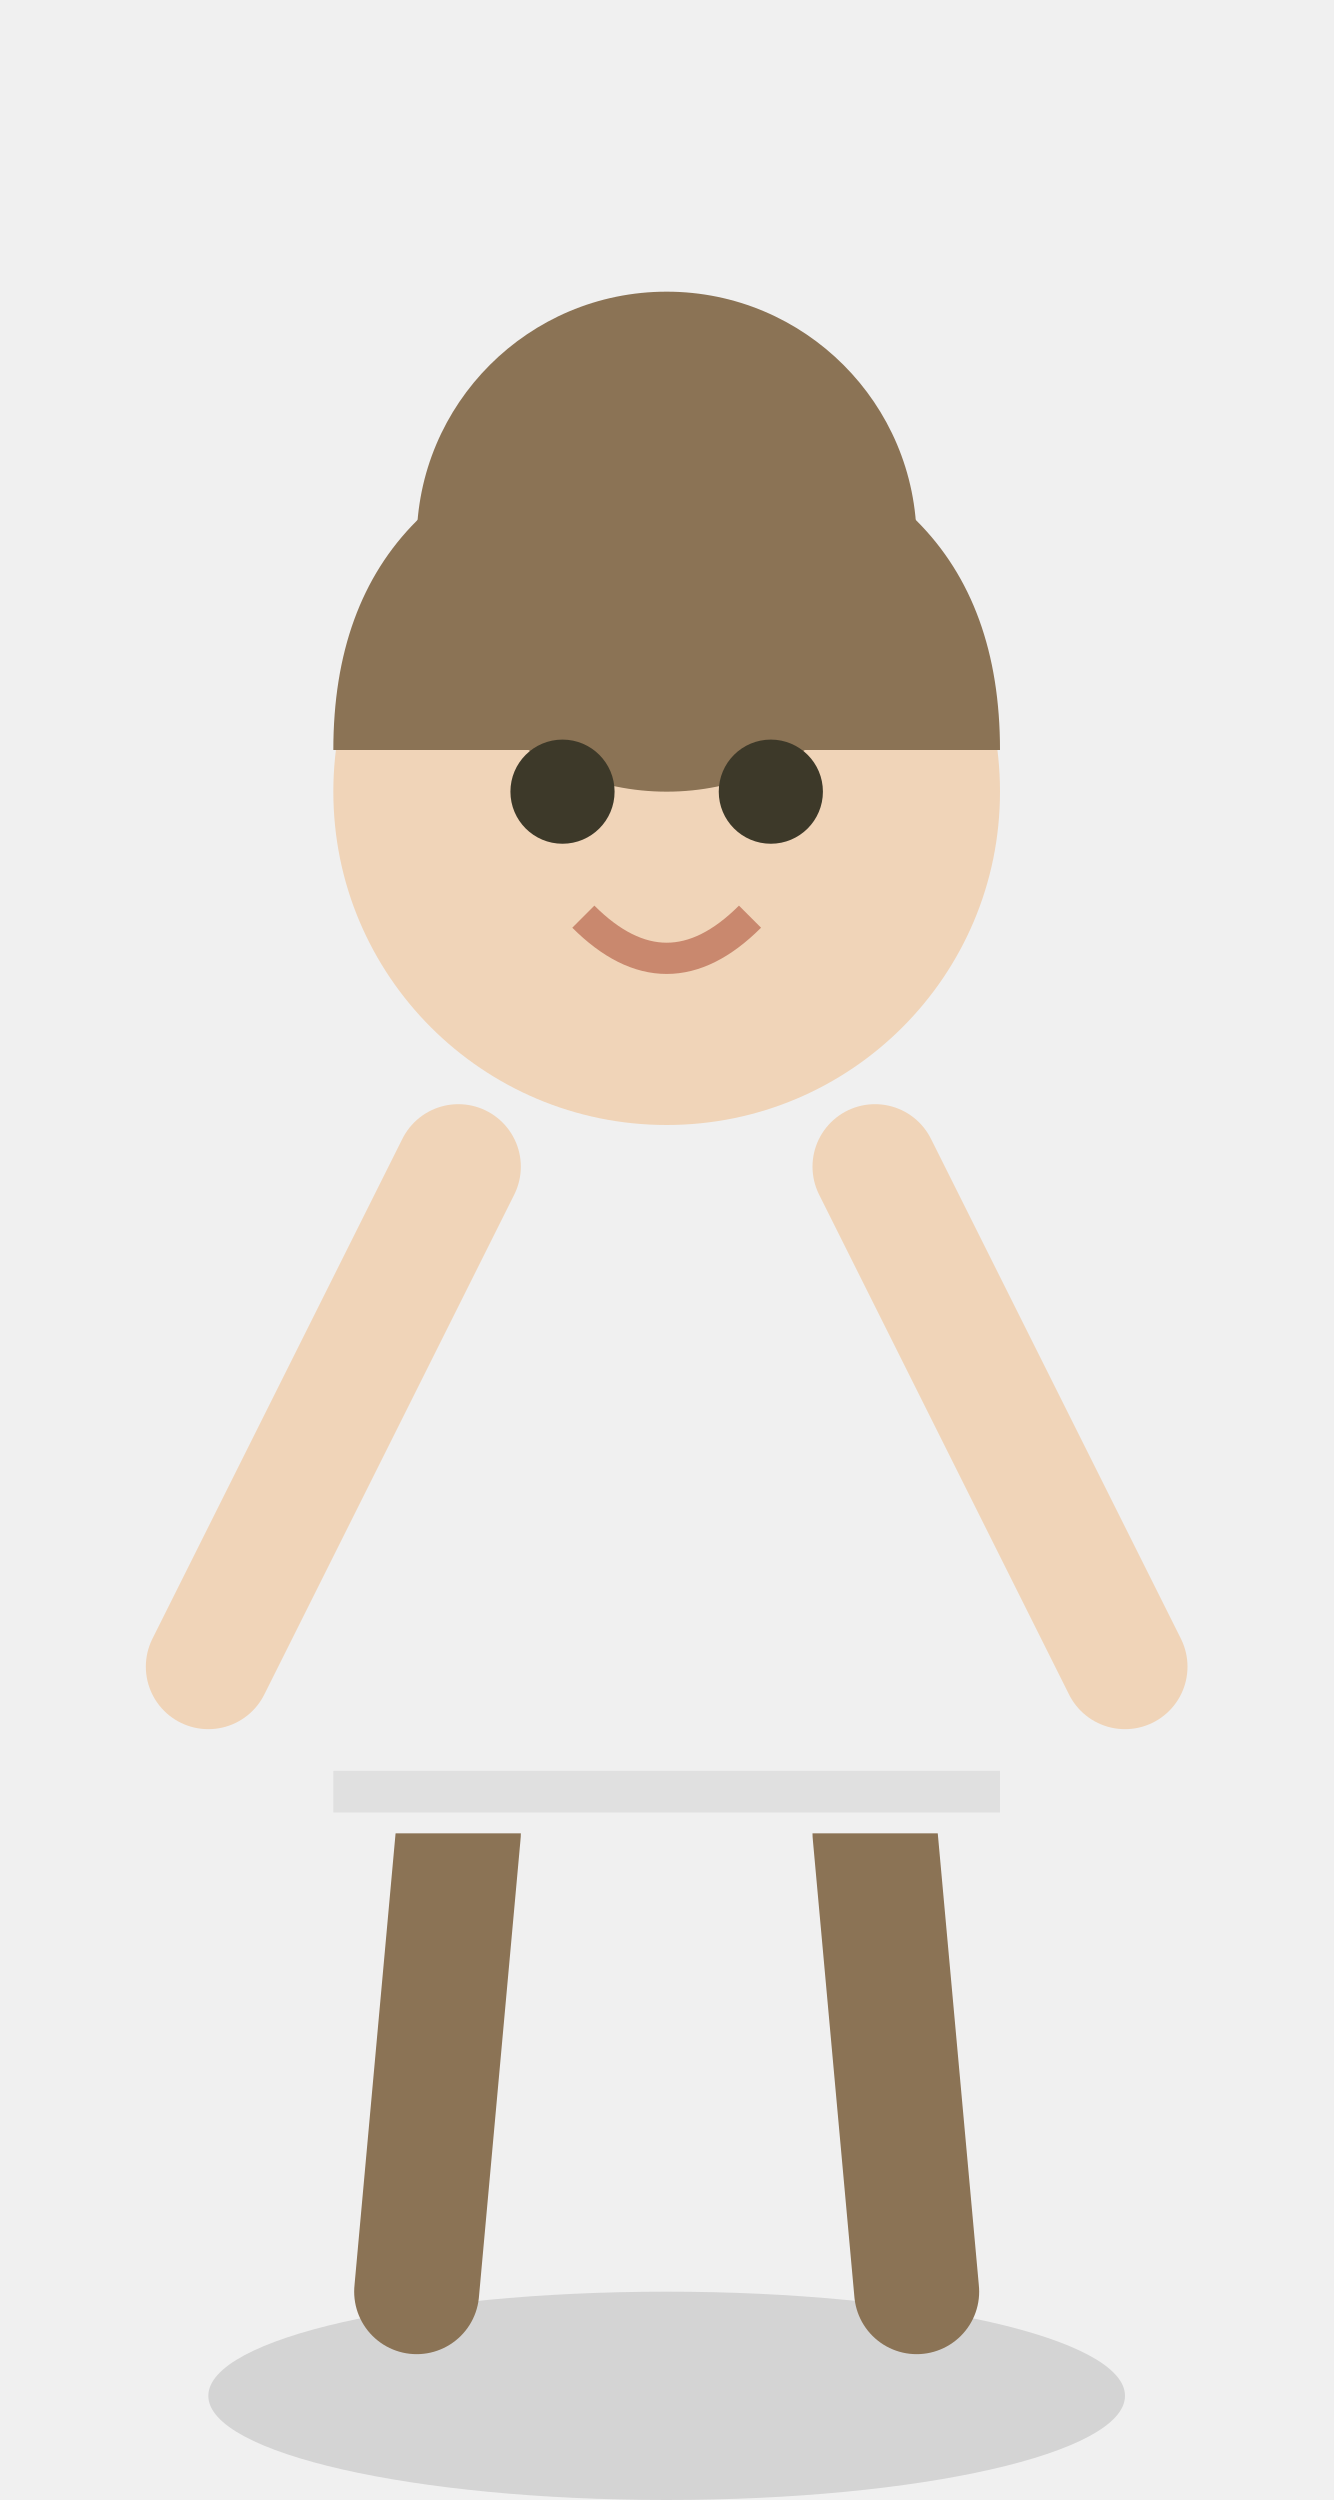
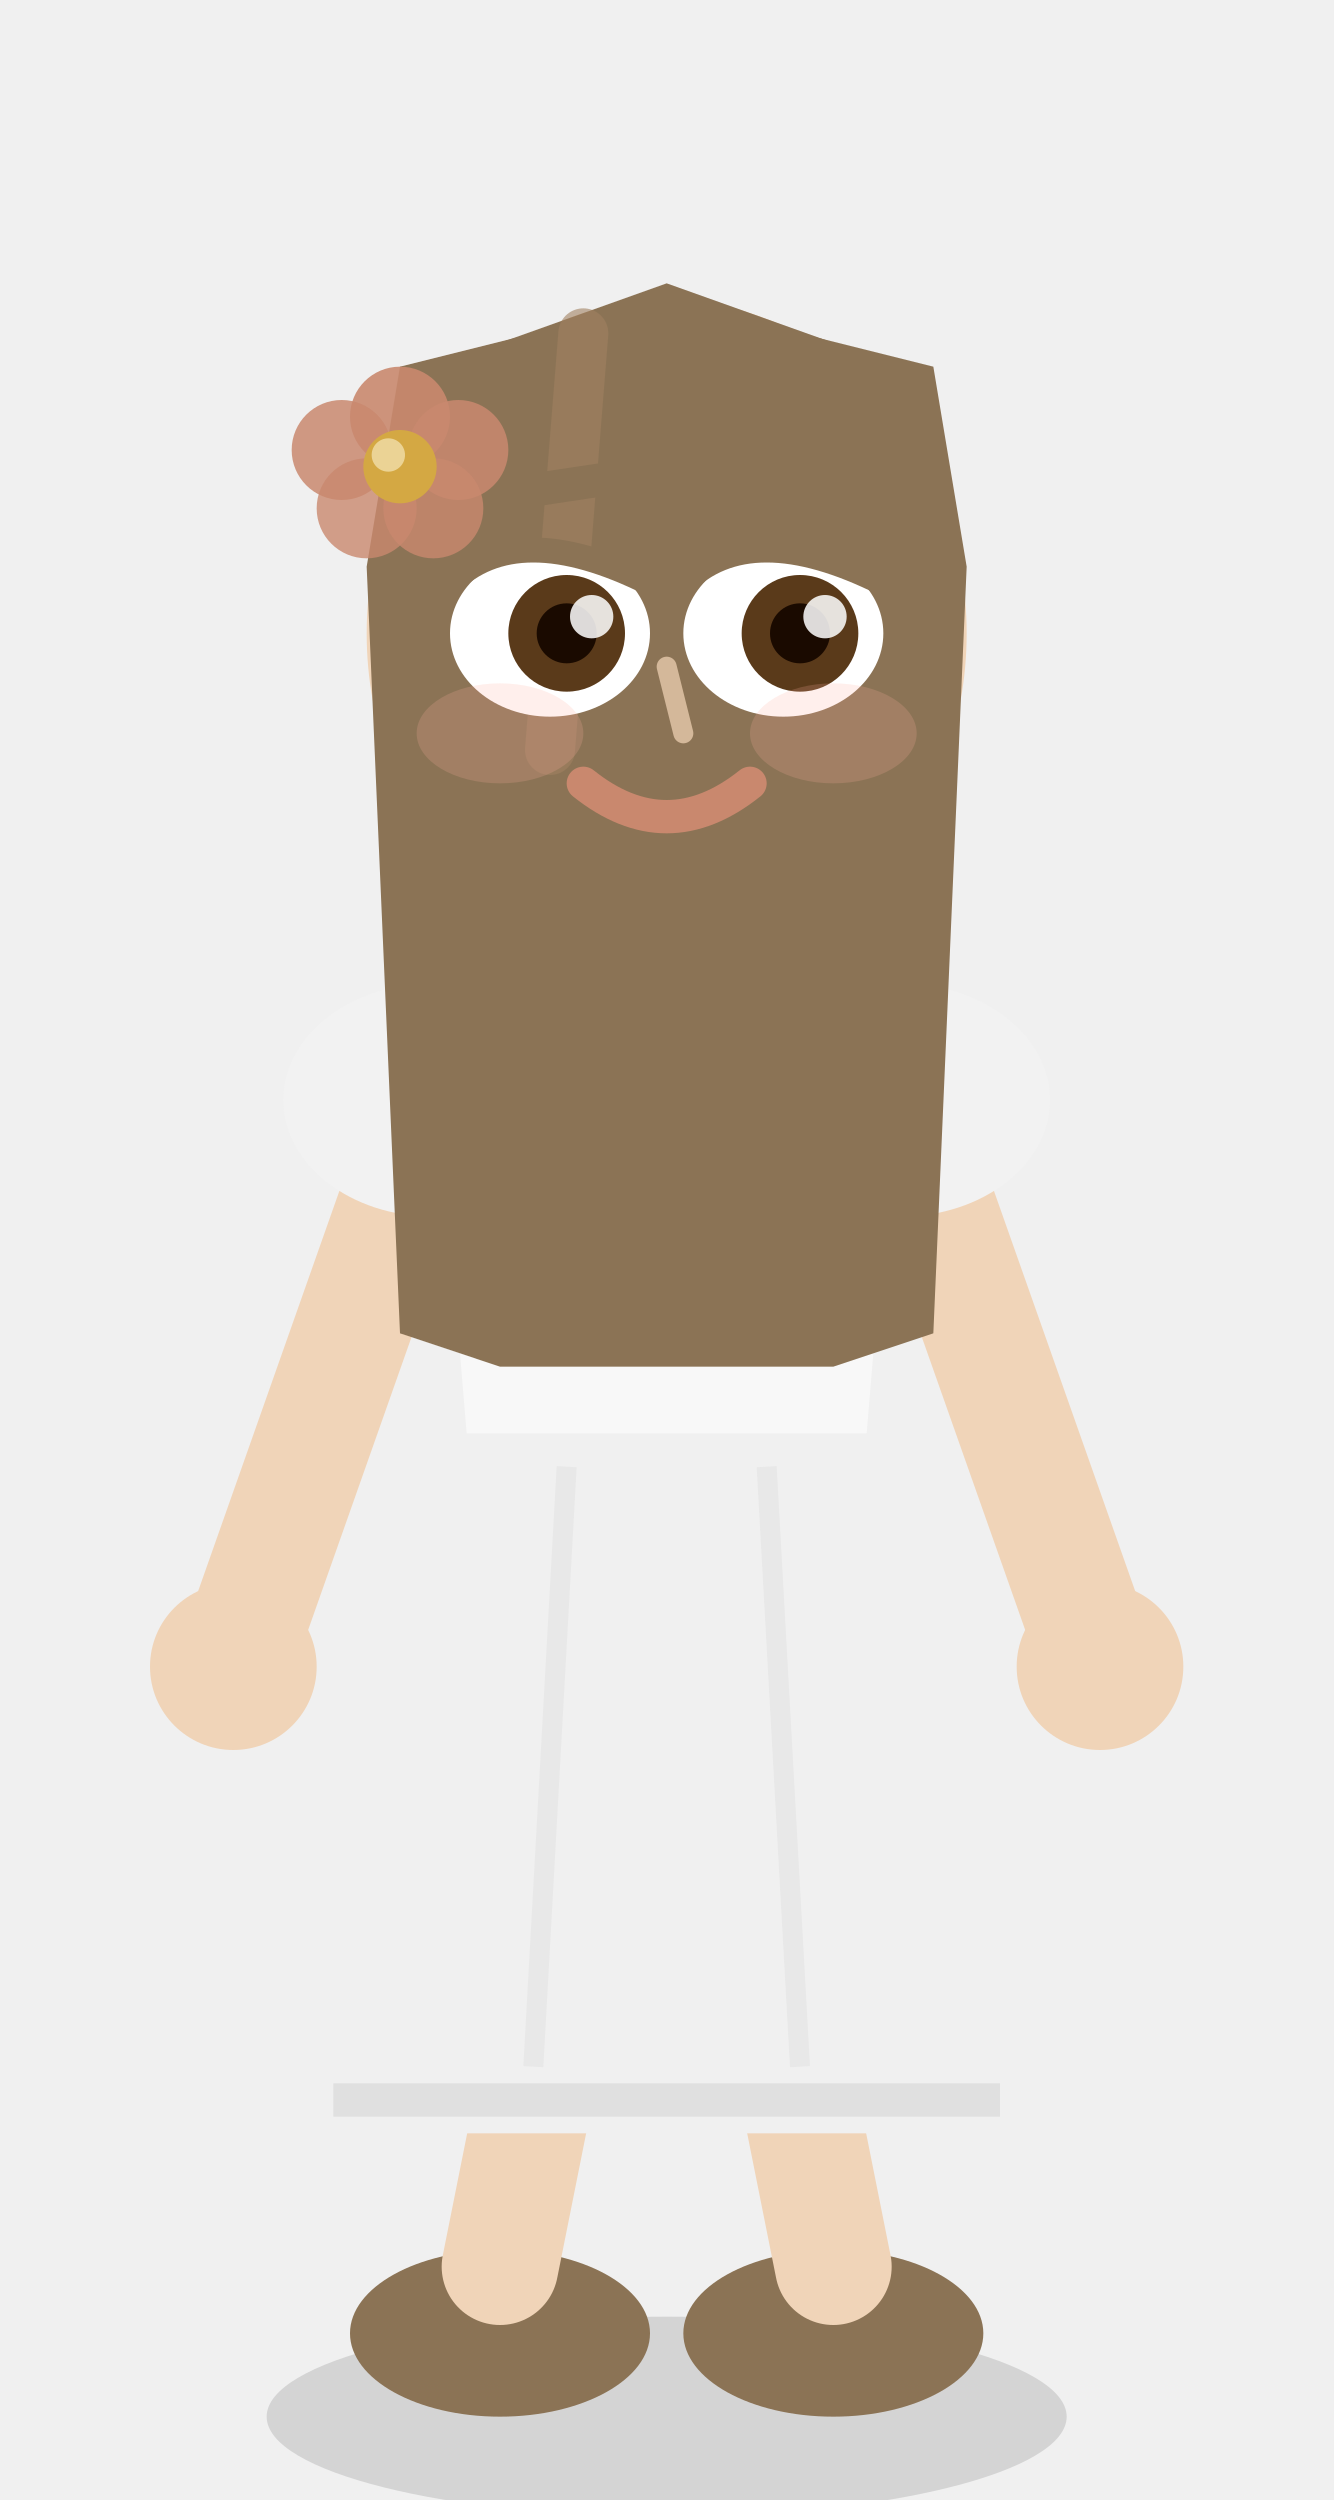
- <svg xmlns="http://www.w3.org/2000/svg" viewBox="0 0 64 120">
-   <ellipse cx="32" cy="115" rx="22" ry="5" fill="black" opacity="0.12" />
-   <line x1="22" y1="88" x2="20" y2="110" stroke="#8b7355" stroke-width="6" stroke-linecap="round" />
-   <line x1="42" y1="88" x2="44" y2="110" stroke="#8b7355" stroke-width="6" stroke-linecap="round" />
-   <polygon points="14,88 22,52 42,52 50,88" fill="#f0f0f0" />
-   <line x1="16" y1="86" x2="48" y2="86" stroke="#e0e0e0" stroke-width="2" />
-   <line x1="22" y1="56" x2="10" y2="80" stroke="#f0d4b8" stroke-width="6" stroke-linecap="round" />
-   <line x1="42" y1="56" x2="54" y2="80" stroke="#f0d4b8" stroke-width="6" stroke-linecap="round" />
-   <circle cx="32" cy="38" r="16" fill="#f0d4b8" />
-   <path d="M16,36 Q16,22 32,20 Q48,22 48,36" fill="#8b7355" />
-   <circle cx="32" cy="26" r="12" fill="#8b7355" />
-   <circle cx="27" cy="38" r="2.5" fill="#3d3929" />
-   <circle cx="37" cy="38" r="2.5" fill="#3d3929" />
-   <path d="M28,44 Q32,48 36,44" stroke="#c9886e" stroke-width="1.5" fill="none" />
+ <svg xmlns="http://www.w3.org/2000/svg" viewBox="0 0 80 150">
+   <ellipse cx="40" cy="145" rx="24" ry="6" fill="black" opacity="0.12" />
+   <ellipse cx="30" cy="140" rx="9" ry="5" fill="#8b7355" />
+   <ellipse cx="50" cy="140" rx="9" ry="5" fill="#8b7355" />
+   <line x1="32" y1="126" x2="30" y2="136" stroke="#f0d4b8" stroke-width="7" stroke-linecap="round" />
+   <line x1="48" y1="126" x2="50" y2="136" stroke="#f0d4b8" stroke-width="7" stroke-linecap="round" />
+   <polygon points="18,128 28,86 52,86 62,128" fill="#f0f0f0" />
+   <line x1="20" y1="126" x2="60" y2="126" stroke="#e0e0e0" stroke-width="2" />
+   <line x1="34" y1="88" x2="32" y2="124" stroke="#e0e0e0" stroke-width="1.2" opacity="0.5" />
+   <line x1="46" y1="88" x2="48" y2="124" stroke="#e0e0e0" stroke-width="1.2" opacity="0.5" />
+   <polygon points="28,86 26,62 54,62 52,86" fill="#f8f8f8" />
+   <path d="M40,62 L35,72" stroke="#f0d4b8" stroke-width="3" fill="none" />
+   <path d="M40,62 L45,72" stroke="#f0d4b8" stroke-width="3" fill="none" />
+   <line x1="26" y1="66" x2="14" y2="100" stroke="#f0d4b8" stroke-width="7" stroke-linecap="round" />
+   <line x1="54" y1="66" x2="66" y2="100" stroke="#f0d4b8" stroke-width="7" stroke-linecap="round" />
+   <circle cx="14" cy="100" r="5" fill="#f0d4b8" />
+   <circle cx="66" cy="100" r="5" fill="#f0d4b8" />
+   <ellipse cx="26" cy="66" rx="9" ry="7" fill="#f2f2f2" />
+   <ellipse cx="54" cy="66" rx="9" ry="7" fill="#f2f2f2" />
+   <rect x="36" y="50" width="8" height="14" fill="#f0d4b8" rx="2" />
+   <ellipse cx="40" cy="38" rx="18" ry="20" fill="#f0d4b8" />
+   <polygon points="22,34 24,22 40,18 56,22 58,34 56,80 50,82 30,82 24,80" fill="#8b7355" />
+   <polygon points="23,40 26,22 40,17 54,22 57,40" fill="#8b7355" />
+   <line x1="35" y1="20" x2="33" y2="45" stroke="#a08060" stroke-width="3" stroke-linecap="round" opacity="0.6" />
+   <ellipse cx="33" cy="38" rx="6" ry="5" fill="white" />
+   <ellipse cx="47" cy="38" rx="6" ry="5" fill="white" />
+   <circle cx="34" cy="38" r="3.5" fill="#5a3a1a" />
+   <circle cx="48" cy="38" r="3.5" fill="#5a3a1a" />
+   <circle cx="34" cy="38" r="1.8" fill="#1a0a00" />
+   <circle cx="48" cy="38" r="1.8" fill="#1a0a00" />
+   <circle cx="35.5" cy="37" r="1.3" fill="white" opacity="0.85" />
+   <circle cx="49.5" cy="37" r="1.3" fill="white" opacity="0.85" />
+   <path d="M27,35 Q31,31 39,35" stroke="#8b7355" stroke-width="1.5" fill="none" />
+   <path d="M41,35 Q45,31 53,35" stroke="#8b7355" stroke-width="1.5" fill="none" />
+   <line x1="28" y1="30" x2="38" y2="28.5" stroke="#8b7355" stroke-width="2" stroke-linecap="round" />
+   <line x1="42" y1="28.5" x2="52" y2="30" stroke="#8b7355" stroke-width="2" stroke-linecap="round" />
+   <line x1="40" y1="40" x2="41" y2="44" stroke="#d4b89a" stroke-width="1.2" stroke-linecap="round" />
+   <path d="M35,47 Q40,51 45,47" stroke="#c9886e" stroke-width="2" fill="none" stroke-linecap="round" />
+   <ellipse cx="30" cy="44" rx="5" ry="3" fill="#ffb0a0" opacity="0.2" />
+   <ellipse cx="50" cy="44" rx="5" ry="3" fill="#ffb0a0" opacity="0.2" />
+   <g transform="translate(24,28)">
+     <circle cx="0" cy="-3" r="3" fill="#c9886e" opacity="0.9" />
+     <circle cx="-3.5" cy="-1" r="3" fill="#c9886e" opacity="0.85" />
+     <circle cx="3.5" cy="-1" r="3" fill="#c9886e" opacity="0.85" />
+     <circle cx="-2" cy="2.5" r="3" fill="#c9886e" opacity="0.8" />
+     <circle cx="2" cy="2.5" r="3" fill="#c9886e" opacity="0.8" />
+     <circle cx="0" cy="0" r="2.2" fill="#d4a843" />
+     <circle cx="-0.7" cy="-0.7" r="1" fill="#f5e6b8" opacity="0.7" />
+   </g>
</svg>
